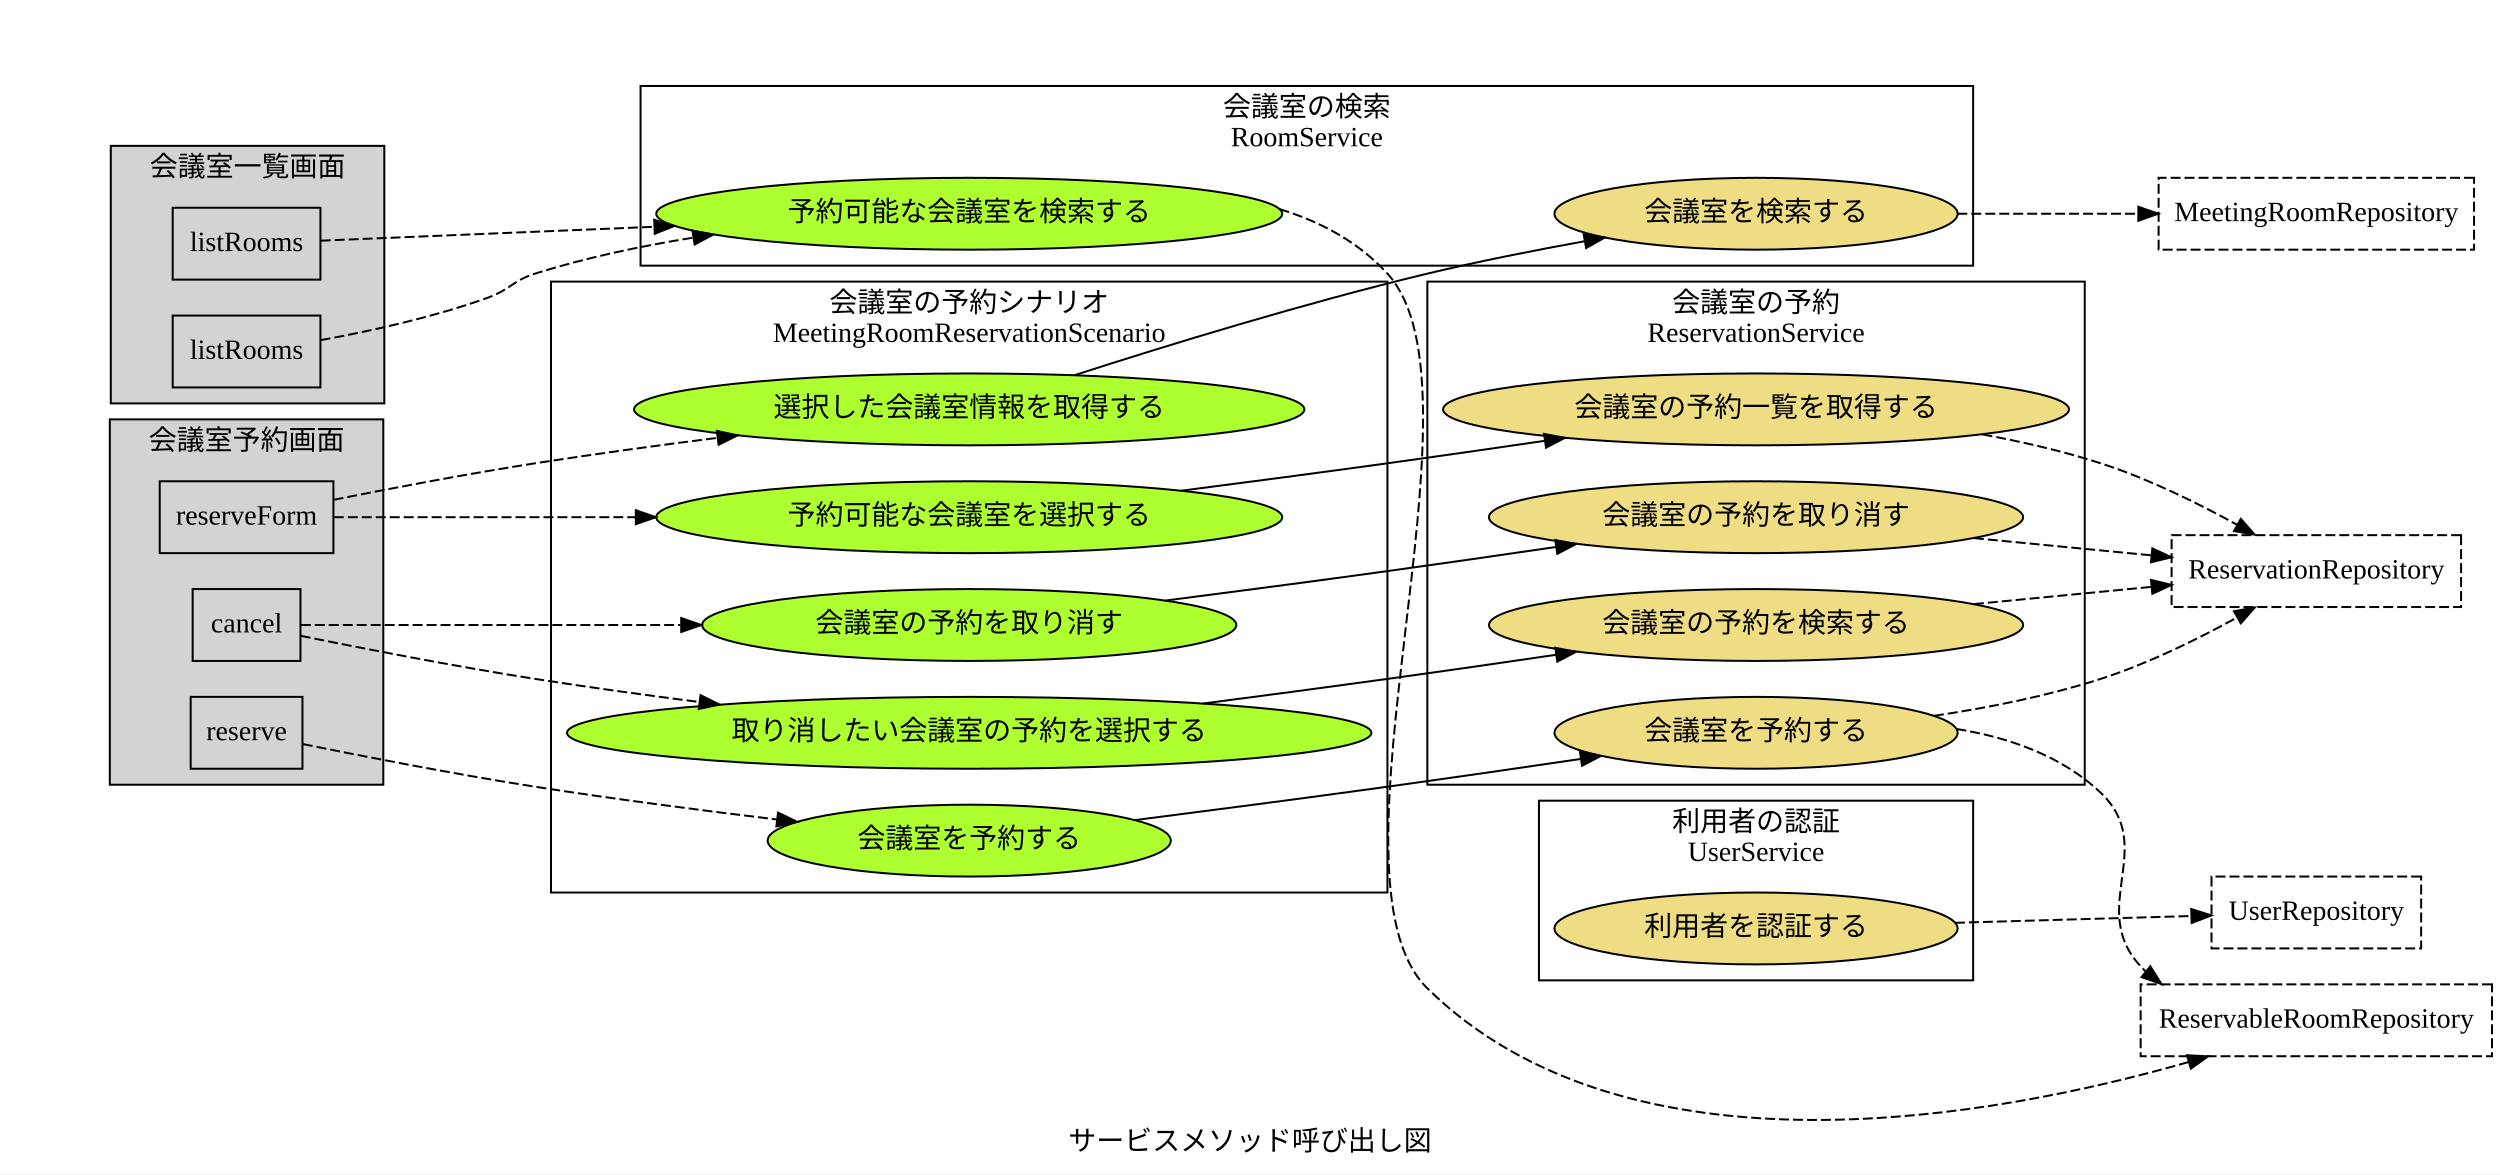
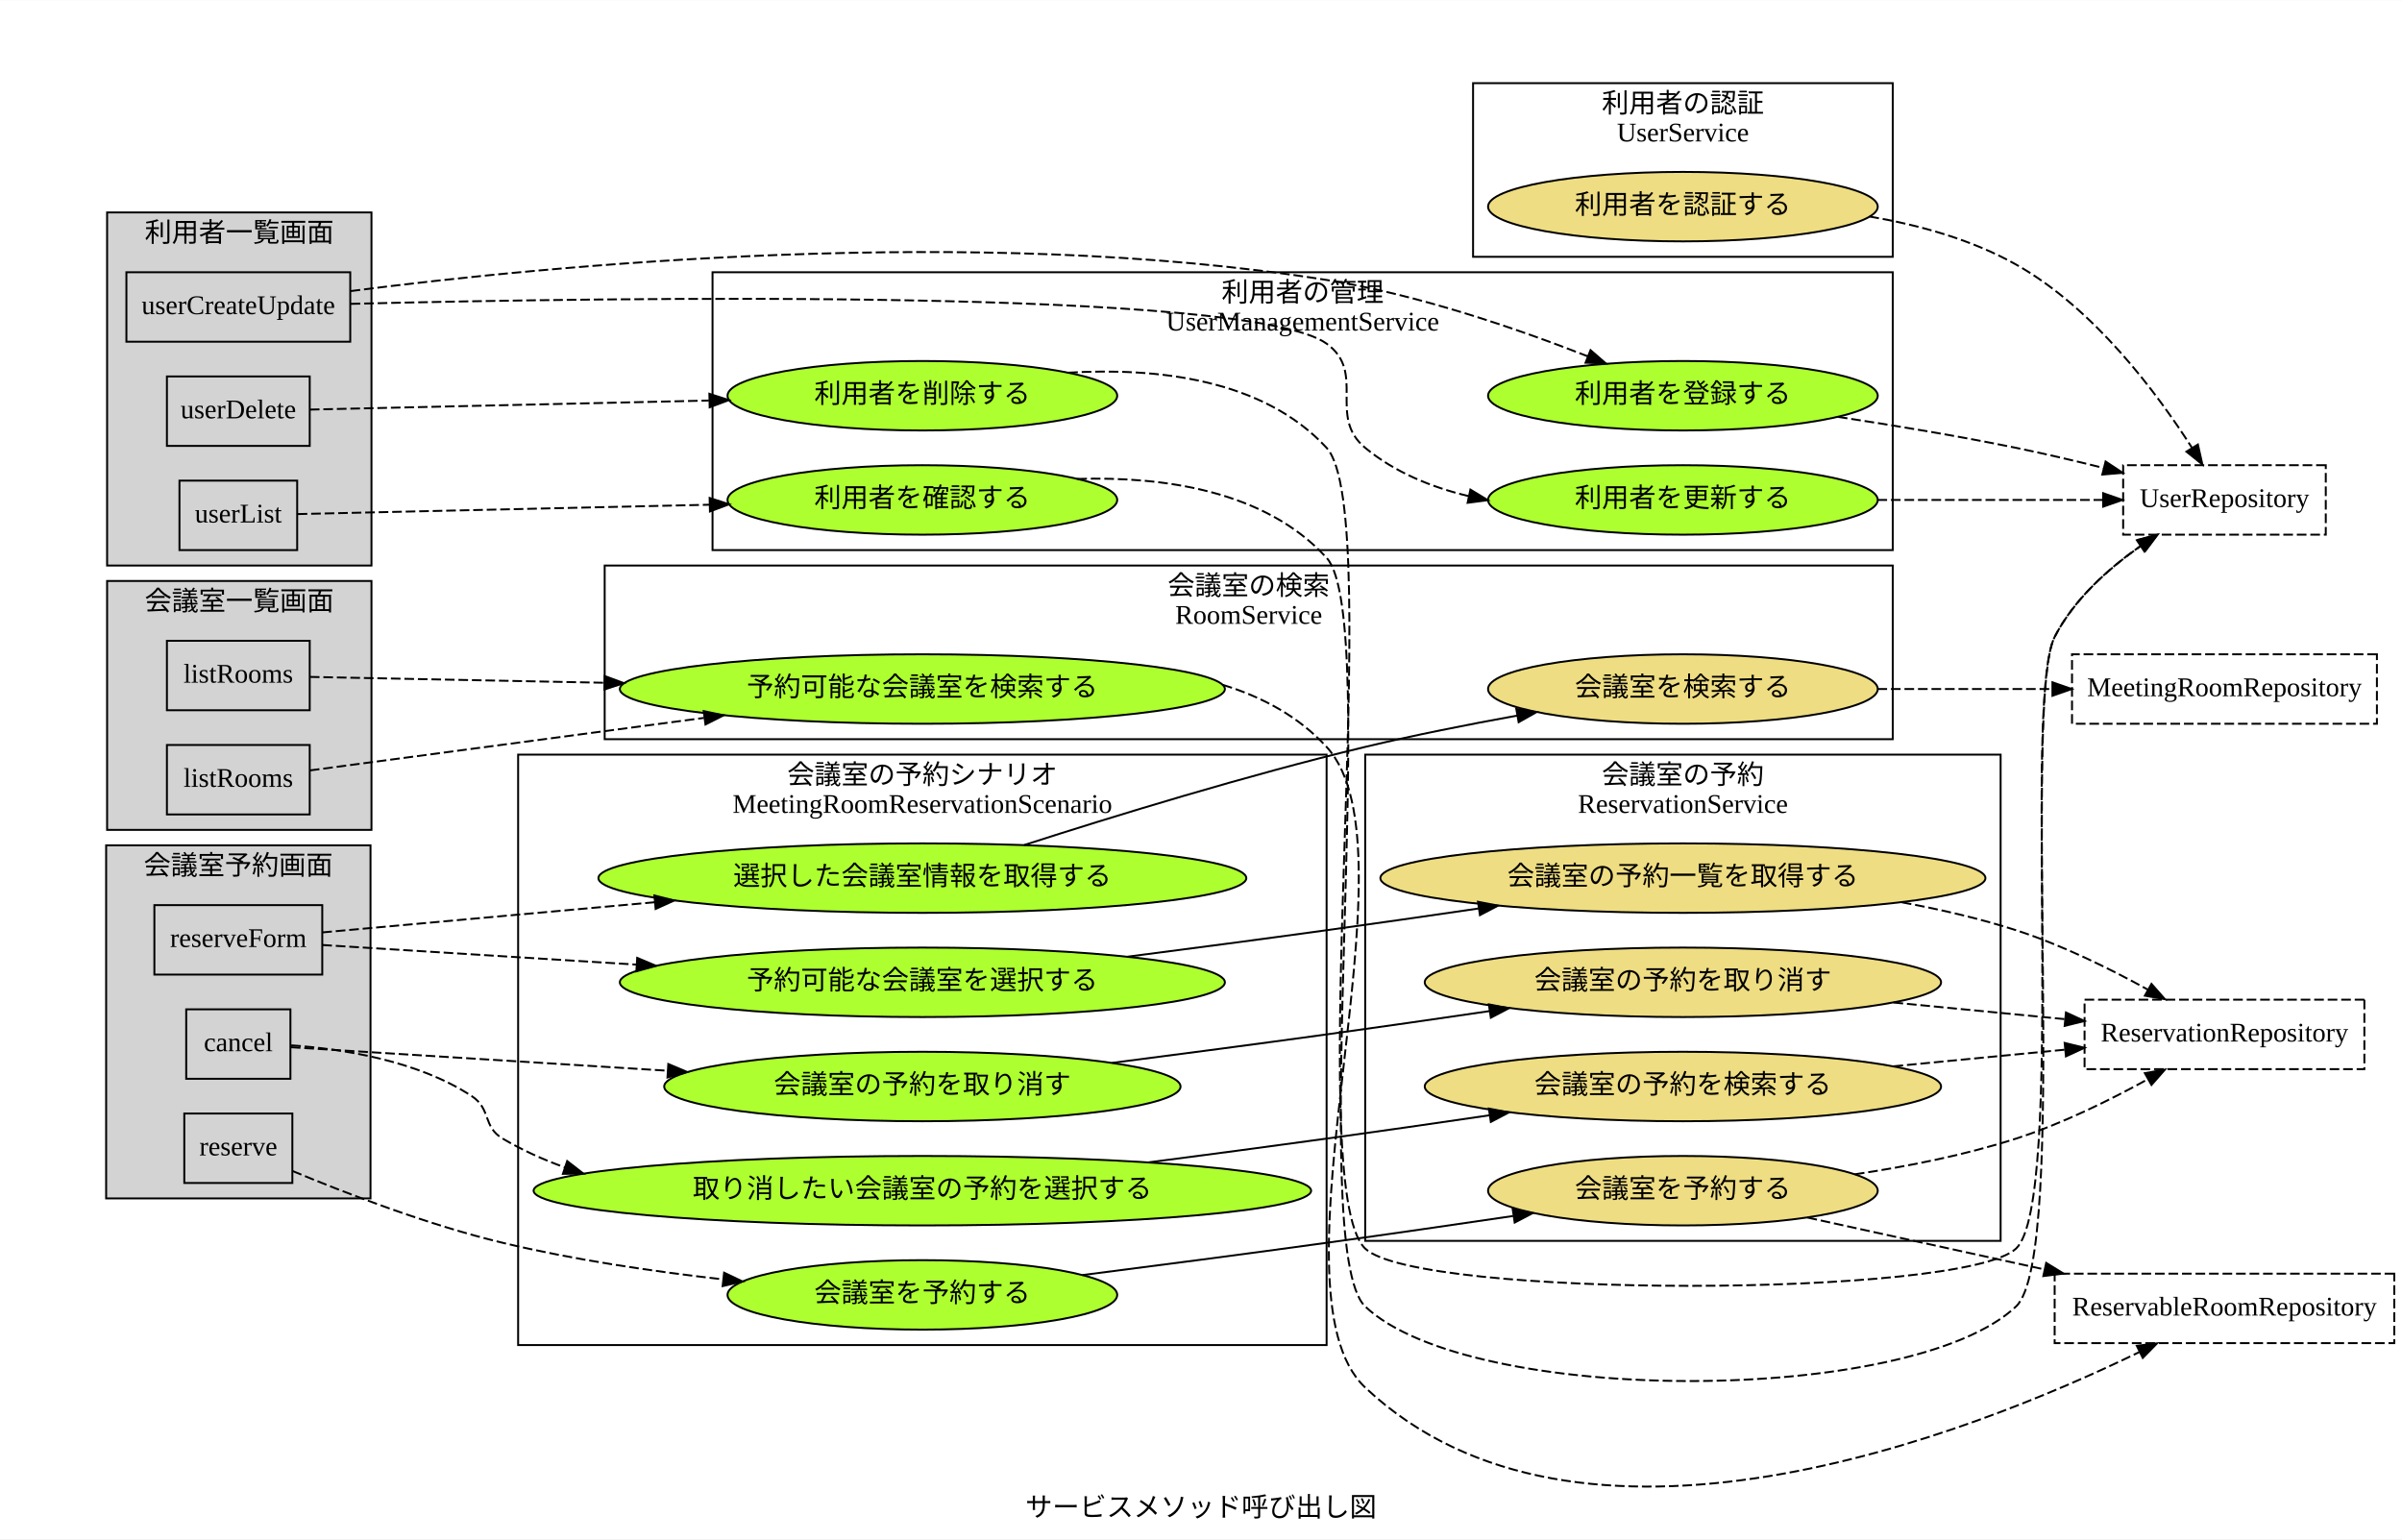
- <svg xmlns="http://www.w3.org/2000/svg" xmlns:xlink="http://www.w3.org/1999/xlink" width="1252pt" height="588pt" viewBox="0.00 0.00 1252.24 587.99">
-   <g id="graph0" class="graph" transform="scale(1 1) rotate(0) translate(4 583.99)">
-     <polygon fill="white" stroke="transparent" points="-4,4 -4,-583.99 1248.24,-583.99 1248.24,4 -4,4" />
-     <text text-anchor="middle" x="622.12" y="-7.8" font-family="Times New Roman,serif" font-size="14.00">
+ <svg xmlns="http://www.w3.org/2000/svg" xmlns:xlink="http://www.w3.org/1999/xlink" width="1245pt" height="798pt" viewBox="0.00 0.00 1244.74 797.64">
+   <g id="graph0" class="graph" transform="scale(1 1) rotate(0) translate(4 793.64)">
+     <polygon fill="white" stroke="transparent" points="-4,4 -4,-793.64 1240.74,-793.64 1240.74,4 -4,4" />
+     <text text-anchor="middle" x="618.37" y="-7.8" font-family="Times New Roman,serif" font-size="14.00">
            サービスメソッド呼び出し図
        </text>
    <g id="clust1" class="cluster">
            </g>
    <g id="clust5" class="cluster">
-       <polygon fill="none" stroke="black" points="766.86,-92.99 766.86,-182.99 984.34,-182.99 984.34,-92.99 766.86,-92.99" />
-       <text text-anchor="middle" x="875.6" y="-167.79" font-family="Times New Roman,serif" font-size="14.00">
+       <polygon fill="none" stroke="black" points="759.36,-660.64 759.36,-750.64 976.84,-750.64 976.84,-660.64 759.36,-660.64" />
+       <text text-anchor="middle" x="868.1" y="-735.44" font-family="Times New Roman,serif" font-size="14.00">
                利用者の認証
            </text>
-       <text text-anchor="middle" x="875.6" y="-152.79" font-family="Times New Roman,serif" font-size="14.00">
+       <text text-anchor="middle" x="868.1" y="-720.44" font-family="Times New Roman,serif" font-size="14.00">
                UserService
            </text>
    </g>
    <g id="clust3" class="cluster">
-       <polygon fill="none" stroke="black" points="316.85,-450.99 316.85,-540.99 984.34,-540.99 984.34,-450.99 316.85,-450.99" />
-       <text text-anchor="middle" x="650.59" y="-525.79" font-family="Times New Roman,serif" font-size="14.00">
+       <polygon fill="none" stroke="black" points="309.35,-410.64 309.35,-500.64 976.84,-500.64 976.84,-410.64 309.35,-410.64" />
+       <text text-anchor="middle" x="643.09" y="-485.44" font-family="Times New Roman,serif" font-size="14.00">
                会議室の検索
            </text>
-       <text text-anchor="middle" x="650.59" y="-510.79" font-family="Times New Roman,serif" font-size="14.00">
+       <text text-anchor="middle" x="643.09" y="-470.44" font-family="Times New Roman,serif" font-size="14.00">
                RoomService
            </text>
    </g>
+     <g id="clust4" class="cluster">
+       <polygon fill="none" stroke="black" points="264.5,-96.64 264.5,-402.64 683.46,-402.64 683.46,-96.64 264.5,-96.64" />
+       <text text-anchor="middle" x="473.98" y="-387.44" font-family="Times New Roman,serif" font-size="14.00">
+                 会議室の予約シナリオ
+             </text>
+       <text text-anchor="middle" x="473.98" y="-372.44" font-family="Times New Roman,serif" font-size="14.00">
+                 MeetingRoomReservationScenario
+             </text>
+     </g>
+     <g id="clust6" class="cluster">
+       <polygon fill="none" stroke="black" points="365.24,-508.64 365.24,-652.64 976.84,-652.64 976.84,-508.64 365.24,-508.64" />
+       <text text-anchor="middle" x="671.04" y="-637.44" font-family="Times New Roman,serif" font-size="14.00">
+                 利用者の管理
+             </text>
+       <text text-anchor="middle" x="671.04" y="-622.44" font-family="Times New Roman,serif" font-size="14.00">
+                 UserManagementService
+             </text>
+     </g>
    <g id="clust2" class="cluster">
-       <polygon fill="none" stroke="black" points="710.96,-190.99 710.96,-442.99 1040.24,-442.99 1040.24,-190.99 710.96,-190.99" />
-       <text text-anchor="middle" x="875.6" y="-427.79" font-family="Times New Roman,serif" font-size="14.00">
+       <polygon fill="none" stroke="black" points="703.46,-150.64 703.46,-402.64 1032.74,-402.64 1032.74,-150.64 703.46,-150.64" />
+       <text text-anchor="middle" x="868.1" y="-387.44" font-family="Times New Roman,serif" font-size="14.00">
                会議室の予約
            </text>
-       <text text-anchor="middle" x="875.6" y="-412.79" font-family="Times New Roman,serif" font-size="14.00">
+       <text text-anchor="middle" x="868.1" y="-372.44" font-family="Times New Roman,serif" font-size="14.00">
                ReservationService
            </text>
    </g>
-     <g id="clust4" class="cluster">
-       <polygon fill="none" stroke="black" points="272,-136.99 272,-442.99 690.96,-442.99 690.96,-136.99 272,-136.99" />
-       <text text-anchor="middle" x="481.48" y="-427.79" font-family="Times New Roman,serif" font-size="14.00">
-                 会議室の予約シナリオ
-             </text>
-       <text text-anchor="middle" x="481.48" y="-412.79" font-family="Times New Roman,serif" font-size="14.00">
-                 MeetingRoomReservationScenario
-             </text>
-     </g>
-     <g id="clust6" class="cluster">
+     <g id="clust7" class="cluster">
            </g>
-     <g id="clust7" class="cluster">
-       <polygon fill="lightgrey" stroke="black" points="51,-190.99 51,-373.99 188,-373.99 188,-190.99 51,-190.99" />
-       <text text-anchor="middle" x="119.5" y="-358.79" font-family="Times New Roman,serif" font-size="14.00">
+     <g id="clust9" class="cluster">
+       <polygon fill="lightgrey" stroke="black" points="51,-172.64 51,-355.64 188,-355.64 188,-172.64 51,-172.64" />
+       <text text-anchor="middle" x="119.5" y="-340.44" font-family="Times New Roman,serif" font-size="14.00">
                会議室予約画面
            </text>
    </g>
+     <g id="clust10" class="cluster">
+       <polygon fill="lightgrey" stroke="black" points="51.5,-363.64 51.5,-492.64 188.5,-492.64 188.5,-363.64 51.5,-363.64" />
+       <text text-anchor="middle" x="120" y="-477.44" font-family="Times New Roman,serif" font-size="14.00">
+                 会議室一覧画面
+             </text>
+     </g>
    <g id="clust8" class="cluster">
-       <polygon fill="lightgrey" stroke="black" points="51.5,-381.99 51.5,-510.99 188.5,-510.99 188.5,-381.99 51.5,-381.99" />
-       <text text-anchor="middle" x="120" y="-495.79" font-family="Times New Roman,serif" font-size="14.00">
-                 会議室一覧画面
+       <polygon fill="lightgrey" stroke="black" points="51.5,-500.64 51.5,-683.64 188.5,-683.64 188.5,-500.64 51.5,-500.64" />
+       <text text-anchor="middle" x="120" y="-668.44" font-family="Times New Roman,serif" font-size="14.00">
+                 利用者一覧画面
            </text>
    </g>
    <g id="node1" class="node">
      <g id="a_node1">
        <a xlink:href="https://github.com/k2works/application_programing_excercise_2022/tree/take13/src/main/java/mrs/application/scenario/MeetingRoomReservationScenario.java" xlink:title="MeetingRoomReservationScenario.cancel(Reservation)">
-           <ellipse fill="greenyellow" stroke="black" cx="481.48" cy="-270.99" rx="133.78" ry="18" />
-           <text text-anchor="middle" x="481.48" y="-267.29" font-family="Times New Roman,serif" font-size="14.00">会議室の予約を取り消す
+           <ellipse fill="greenyellow" stroke="black" cx="473.98" cy="-230.64" rx="133.78" ry="18" />
+           <text text-anchor="middle" x="473.98" y="-226.94" font-family="Times New Roman,serif" font-size="14.00">会議室の予約を取り消す
                    </text>
        </a>
      </g>
    </g>
    <g id="node2" class="node">
      <g id="a_node2">
        <a xlink:href="https://github.com/k2works/application_programing_excercise_2022/tree/take13/src/main/java/mrs/application/service/reservation/ReservationService.java" xlink:title="ReservationService.cancel(Reservation)">
-           <ellipse fill="#eedd82" stroke="black" cx="875.6" cy="-324.99" rx="133.78" ry="18" />
-           <text text-anchor="middle" x="875.6" y="-321.29" font-family="Times New Roman,serif" font-size="14.00">会議室の予約を取り消す
+           <ellipse fill="#eedd82" stroke="black" cx="868.1" cy="-284.64" rx="133.78" ry="18" />
+           <text text-anchor="middle" x="868.1" y="-280.94" font-family="Times New Roman,serif" font-size="14.00">会議室の予約を取り消す
                    </text>
        </a>
      </g>
    </g>
    <g id="edge1" class="edge">
-       <path fill="none" stroke="black" d="M579.84,-283.24C614.89,-287.75 654.72,-292.98 690.96,-297.99 718.4,-301.78 748.11,-306.07 775.48,-310.09" />
-       <polygon fill="black" stroke="black" points="775.04,-313.57 785.44,-311.56 776.06,-306.64 775.04,-313.57" />
-     </g>
-     <g id="node20" class="node">
-       <polygon fill="none" stroke="black" stroke-dasharray="5,2" points="1228.74,-315.99 1083.74,-315.99 1083.74,-279.99 1228.74,-279.99 1228.74,-315.99" />
-       <text text-anchor="middle" x="1156.24" y="-294.29" font-family="Times New Roman,serif" font-size="14.00">
+       <path fill="none" stroke="black" d="M572.34,-242.89C607.39,-247.4 647.22,-252.63 683.46,-257.64 710.9,-261.43 740.61,-265.72 767.98,-269.74" />
+       <polygon fill="black" stroke="black" points="767.54,-273.22 777.94,-271.21 768.56,-266.29 767.54,-273.22" />
+     </g>
+     <g id="node27" class="node">
+       <polygon fill="none" stroke="black" stroke-dasharray="5,2" points="1221.24,-275.64 1076.24,-275.64 1076.24,-239.64 1221.24,-239.64 1221.24,-275.64" />
+       <text text-anchor="middle" x="1148.74" y="-253.94" font-family="Times New Roman,serif" font-size="14.00">
                ReservationRepository
            </text>
    </g>
-     <g id="edge14" class="edge">
-       <path fill="none" stroke="black" stroke-dasharray="5,2" d="M984.73,-314.51C1014.29,-311.64 1045.83,-308.59 1073.64,-305.89" />
-       <polygon fill="black" stroke="black" points="1074.09,-309.37 1083.71,-304.92 1073.42,-302.4 1074.09,-309.37" />
+     <g id="edge22" class="edge">
+       <path fill="none" stroke="black" stroke-dasharray="5,2" d="M977.23,-274.16C1006.79,-271.29 1038.33,-268.24 1066.14,-265.54" />
+       <polygon fill="black" stroke="black" points="1066.59,-269.02 1076.21,-264.57 1065.92,-262.05 1066.59,-269.02" />
    </g>
    <g id="node3" class="node">
      <g id="a_node3">
        <a xlink:href="https://github.com/k2works/application_programing_excercise_2022/tree/take13/src/main/java/mrs/application/scenario/MeetingRoomReservationScenario.java" xlink:title="MeetingRoomReservationScenario.findOne(ReservationId)">
-           <ellipse fill="greenyellow" stroke="black" cx="481.48" cy="-216.99" rx="201.46" ry="18" />
-           <text text-anchor="middle" x="481.48" y="-213.29" font-family="Times New Roman,serif" font-size="14.00">取り消したい会議室の予約を選択する
+           <ellipse fill="greenyellow" stroke="black" cx="473.98" cy="-176.64" rx="201.46" ry="18" />
+           <text text-anchor="middle" x="473.98" y="-172.94" font-family="Times New Roman,serif" font-size="14.00">取り消したい会議室の予約を選択する
                    </text>
        </a>
      </g>
    </g>
    <g id="node4" class="node">
      <g id="a_node4">
        <a xlink:href="https://github.com/k2works/application_programing_excercise_2022/tree/take13/src/main/java/mrs/application/service/reservation/ReservationService.java" xlink:title="ReservationService.findOne(ReservationId)">
-           <ellipse fill="#eedd82" stroke="black" cx="875.6" cy="-270.99" rx="133.78" ry="18" />
-           <text text-anchor="middle" x="875.6" y="-267.29" font-family="Times New Roman,serif" font-size="14.00">会議室の予約を検索する
+           <ellipse fill="#eedd82" stroke="black" cx="868.1" cy="-230.64" rx="133.78" ry="18" />
+           <text text-anchor="middle" x="868.1" y="-226.94" font-family="Times New Roman,serif" font-size="14.00">会議室の予約を検索する
                    </text>
        </a>
      </g>
    </g>
    <g id="edge2" class="edge">
-       <path fill="none" stroke="black" d="M598.59,-231.66C628.69,-235.57 661.05,-239.85 690.96,-243.99 718.4,-247.78 748.11,-252.07 775.48,-256.09" />
-       <polygon fill="black" stroke="black" points="775.04,-259.57 785.44,-257.56 776.06,-252.64 775.04,-259.57" />
-     </g>
-     <g id="edge15" class="edge">
-       <path fill="none" stroke="black" stroke-dasharray="5,2" d="M984.73,-281.46C1014.29,-284.33 1045.83,-287.39 1073.64,-290.08" />
-       <polygon fill="black" stroke="black" points="1073.42,-293.58 1083.71,-291.06 1074.09,-286.61 1073.42,-293.58" />
+       <path fill="none" stroke="black" d="M591.09,-191.31C621.19,-195.22 653.55,-199.5 683.46,-203.64 710.9,-207.43 740.61,-211.72 767.98,-215.74" />
+       <polygon fill="black" stroke="black" points="767.54,-219.22 777.94,-217.21 768.56,-212.29 767.54,-219.22" />
+     </g>
+     <g id="edge23" class="edge">
+       <path fill="none" stroke="black" stroke-dasharray="5,2" d="M977.23,-241.11C1006.79,-243.98 1038.33,-247.04 1066.14,-249.73" />
+       <polygon fill="black" stroke="black" points="1065.92,-253.23 1076.21,-250.71 1066.59,-246.26 1065.92,-253.23" />
    </g>
    <g id="node5" class="node">
      <g id="a_node5">
        <a xlink:href="https://github.com/k2works/application_programing_excercise_2022/tree/take13/src/main/java/mrs/application/scenario/MeetingRoomReservationScenario.java" xlink:title="MeetingRoomReservationScenario.findReservations(ReservableRoomId)">
-           <ellipse fill="greenyellow" stroke="black" cx="481.48" cy="-324.99" rx="156.77" ry="18" />
-           <text text-anchor="middle" x="481.48" y="-321.29" font-family="Times New Roman,serif" font-size="14.00">予約可能な会議室を選択する
+           <ellipse fill="greenyellow" stroke="black" cx="473.98" cy="-284.64" rx="156.77" ry="18" />
+           <text text-anchor="middle" x="473.98" y="-280.94" font-family="Times New Roman,serif" font-size="14.00">予約可能な会議室を選択する
                    </text>
        </a>
      </g>
    </g>
    <g id="node6" class="node">
      <g id="a_node6">
        <a xlink:href="https://github.com/k2works/application_programing_excercise_2022/tree/take13/src/main/java/mrs/application/service/reservation/ReservationService.java" xlink:title="ReservationService.findReservations(ReservableRoomId)">
-           <ellipse fill="#eedd82" stroke="black" cx="875.6" cy="-378.99" rx="156.77" ry="18" />
-           <text text-anchor="middle" x="875.6" y="-375.29" font-family="Times New Roman,serif" font-size="14.00">会議室の予約一覧を取得する
+           <ellipse fill="#eedd82" stroke="black" cx="868.1" cy="-338.64" rx="156.77" ry="18" />
+           <text text-anchor="middle" x="868.1" y="-334.94" font-family="Times New Roman,serif" font-size="14.00">会議室の予約一覧を取得する
                    </text>
        </a>
      </g>
    </g>
    <g id="edge3" class="edge">
-       <path fill="none" stroke="black" d="M587.79,-338.27C620.83,-342.53 657.43,-347.35 690.96,-351.99 716.47,-355.51 743.94,-359.47 769.66,-363.24" />
-       <polygon fill="black" stroke="black" points="769.4,-366.74 779.81,-364.73 770.42,-359.81 769.4,-366.74" />
-     </g>
-     <g id="edge16" class="edge">
-       <path fill="none" stroke="black" stroke-dasharray="5,2" d="M989.04,-366.45C1009.01,-362.77 1029.43,-358.05 1048.24,-351.99 1071.94,-344.35 1096.86,-332.05 1116.69,-321.12" />
-       <polygon fill="black" stroke="black" points="1118.41,-324.17 1125.41,-316.22 1114.98,-318.06 1118.41,-324.17" />
+       <path fill="none" stroke="black" d="M580.29,-297.92C613.33,-302.18 649.93,-307 683.46,-311.64 708.97,-315.16 736.44,-319.12 762.16,-322.89" />
+       <polygon fill="black" stroke="black" points="761.9,-326.39 772.31,-324.38 762.92,-319.46 761.9,-326.39" />
+     </g>
+     <g id="edge24" class="edge">
+       <path fill="none" stroke="black" stroke-dasharray="5,2" d="M981.54,-326.1C1001.51,-322.42 1021.93,-317.7 1040.74,-311.64 1064.44,-304 1089.36,-291.7 1109.19,-280.77" />
+       <polygon fill="black" stroke="black" points="1110.91,-283.82 1117.91,-275.87 1107.48,-277.71 1110.91,-283.82" />
    </g>
    <g id="node7" class="node">
      <g id="a_node7">
        <a xlink:href="https://github.com/k2works/application_programing_excercise_2022/tree/take13/src/main/java/mrs/application/scenario/MeetingRoomReservationScenario.java" xlink:title="MeetingRoomReservationScenario.reserve(Reservation)">
-           <ellipse fill="greenyellow" stroke="black" cx="481.48" cy="-162.99" rx="100.98" ry="18" />
-           <text text-anchor="middle" x="481.48" y="-159.29" font-family="Times New Roman,serif" font-size="14.00">会議室を予約する
+           <ellipse fill="greenyellow" stroke="black" cx="473.98" cy="-122.64" rx="100.98" ry="18" />
+           <text text-anchor="middle" x="473.98" y="-118.94" font-family="Times New Roman,serif" font-size="14.00">会議室を予約する
                    </text>
        </a>
      </g>
    </g>
    <g id="node8" class="node">
      <g id="a_node8">
        <a xlink:href="https://github.com/k2works/application_programing_excercise_2022/tree/take13/src/main/java/mrs/application/service/reservation/ReservationService.java" xlink:title="ReservationService.reserve(Reservation)">
-           <ellipse fill="#eedd82" stroke="black" cx="875.6" cy="-216.99" rx="100.98" ry="18" />
-           <text text-anchor="middle" x="875.6" y="-213.29" font-family="Times New Roman,serif" font-size="14.00">会議室を予約する
+           <ellipse fill="#eedd82" stroke="black" cx="868.1" cy="-176.64" rx="100.98" ry="18" />
+           <text text-anchor="middle" x="868.1" y="-172.94" font-family="Times New Roman,serif" font-size="14.00">会議室を予約する
                    </text>
        </a>
      </g>
    </g>
    <g id="edge4" class="edge">
-       <path fill="none" stroke="black" d="M564.46,-173.27C602.89,-178.18 649.3,-184.23 690.96,-189.99 722.51,-194.35 757.07,-199.37 787.61,-203.88" />
-       <polygon fill="black" stroke="black" points="787.4,-207.39 797.8,-205.39 788.43,-200.47 787.4,-207.39" />
-     </g>
-     <g id="node18" class="node">
-       <polygon fill="none" stroke="black" stroke-dasharray="5,2" points="1244.24,-90.99 1068.24,-90.99 1068.24,-54.99 1244.24,-54.99 1244.24,-90.99" />
-       <text text-anchor="middle" x="1156.24" y="-69.29" font-family="Times New Roman,serif" font-size="14.00">
+       <path fill="none" stroke="black" d="M556.96,-132.92C595.39,-137.83 641.8,-143.88 683.46,-149.64 715.01,-154 749.57,-159.02 780.11,-163.53" />
+       <polygon fill="black" stroke="black" points="779.9,-167.04 790.3,-165.05 780.93,-160.12 779.9,-167.04" />
+     </g>
+     <g id="node25" class="node">
+       <polygon fill="none" stroke="black" stroke-dasharray="5,2" points="1236.74,-133.64 1060.74,-133.64 1060.74,-97.64 1236.74,-97.64 1236.74,-133.64" />
+       <text text-anchor="middle" x="1148.74" y="-111.94" font-family="Times New Roman,serif" font-size="14.00">
                ReservableRoomRepository
            </text>
    </g>
-     <g id="edge18" class="edge">
-       <path fill="none" stroke="black" stroke-dasharray="5,2" d="M975.94,-218.92C1002.31,-214.68 1028.81,-205.41 1048.24,-186.99 1077.02,-159.68 1041.25,-129.07 1068.24,-99.99 1069.02,-99.15 1069.82,-98.33 1070.65,-97.54" />
-       <polygon fill="black" stroke="black" points="1073.08,-100.08 1078.69,-91.1 1068.7,-94.62 1073.08,-100.08" />
-     </g>
-     <g id="edge17" class="edge">
-       <path fill="none" stroke="black" stroke-dasharray="5,2" d="M964.71,-225.49C991.9,-229.53 1021.68,-235.43 1048.24,-243.99 1071.94,-251.62 1096.86,-263.92 1116.69,-274.85" />
-       <polygon fill="black" stroke="black" points="1114.98,-277.91 1125.41,-279.76 1118.41,-271.81 1114.98,-277.91" />
+     <g id="edge26" class="edge">
+       <path fill="none" stroke="black" stroke-dasharray="5,2" d="M932.68,-162.72C969.03,-154.76 1015.27,-144.64 1055.55,-135.82" />
+       <polygon fill="black" stroke="black" points="1056.36,-139.22 1065.38,-133.67 1054.87,-132.39 1056.36,-139.22" />
+     </g>
+     <g id="edge25" class="edge">
+       <path fill="none" stroke="black" stroke-dasharray="5,2" d="M957.21,-185.14C984.4,-189.18 1014.18,-195.08 1040.74,-203.64 1064.44,-211.27 1089.36,-223.57 1109.19,-234.5" />
+       <polygon fill="black" stroke="black" points="1107.48,-237.56 1117.91,-239.41 1110.91,-231.46 1107.48,-237.56" />
    </g>
    <g id="node9" class="node">
      <g id="a_node9">
        <a xlink:href="https://github.com/k2works/application_programing_excercise_2022/tree/take13/src/main/java/mrs/application/scenario/MeetingRoomReservationScenario.java" xlink:title="MeetingRoomReservationScenario.findMeetingRoom(RoomId)">
-           <ellipse fill="greenyellow" stroke="black" cx="481.48" cy="-378.99" rx="167.87" ry="18" />
-           <text text-anchor="middle" x="481.48" y="-375.29" font-family="Times New Roman,serif" font-size="14.00">選択した会議室情報を取得する
+           <ellipse fill="greenyellow" stroke="black" cx="473.98" cy="-338.64" rx="167.87" ry="18" />
+           <text text-anchor="middle" x="473.98" y="-334.94" font-family="Times New Roman,serif" font-size="14.00">選択した会議室情報を取得する
                    </text>
        </a>
      </g>
    </g>
    <g id="node10" class="node">
      <g id="a_node10">
        <a xlink:href="https://github.com/k2works/application_programing_excercise_2022/tree/take13/src/main/java/mrs/application/service/room/RoomService.java" xlink:title="RoomService.findMeetingRoom(RoomId)">
-           <ellipse fill="#eedd82" stroke="black" cx="875.6" cy="-476.99" rx="100.98" ry="18" />
-           <text text-anchor="middle" x="875.6" y="-473.29" font-family="Times New Roman,serif" font-size="14.00">会議室を検索する
+           <ellipse fill="#eedd82" stroke="black" cx="868.1" cy="-436.64" rx="100.98" ry="18" />
+           <text text-anchor="middle" x="868.1" y="-432.94" font-family="Times New Roman,serif" font-size="14.00">会議室を検索する
                    </text>
        </a>
      </g>
    </g>
    <g id="edge5" class="edge">
-       <path fill="none" stroke="black" d="M534.23,-396.13C580.26,-410.96 649.59,-432.27 710.96,-446.99 736.38,-453.08 764.27,-458.61 789.72,-463.22" />
-       <polygon fill="black" stroke="black" points="789.25,-466.69 799.71,-465.01 790.48,-459.8 789.25,-466.69" />
-     </g>
-     <g id="node19" class="node">
-       <polygon fill="none" stroke="black" stroke-dasharray="5,2" points="1235.24,-494.99 1077.24,-494.99 1077.24,-458.99 1235.24,-458.99 1235.24,-494.99" />
-       <text text-anchor="middle" x="1156.24" y="-473.29" font-family="Times New Roman,serif" font-size="14.00">
+       <path fill="none" stroke="black" d="M526.73,-355.78C572.76,-370.61 642.09,-391.92 703.46,-406.64 728.88,-412.73 756.77,-418.26 782.22,-422.87" />
+       <polygon fill="black" stroke="black" points="781.75,-426.34 792.21,-424.66 782.98,-419.45 781.75,-426.34" />
+     </g>
+     <g id="node26" class="node">
+       <polygon fill="none" stroke="black" stroke-dasharray="5,2" points="1227.74,-454.64 1069.74,-454.64 1069.74,-418.64 1227.74,-418.64 1227.74,-454.64" />
+       <text text-anchor="middle" x="1148.74" y="-432.94" font-family="Times New Roman,serif" font-size="14.00">
                MeetingRoomRepository
            </text>
    </g>
-     <g id="edge19" class="edge">
-       <path fill="none" stroke="black" stroke-dasharray="5,2" d="M976.41,-476.99C1006.02,-476.99 1038.23,-476.99 1067.05,-476.99" />
-       <polygon fill="black" stroke="black" points="1067.09,-480.49 1077.09,-476.99 1067.09,-473.49 1067.09,-480.49" />
+     <g id="edge27" class="edge">
+       <path fill="none" stroke="black" stroke-dasharray="5,2" d="M968.91,-436.64C998.52,-436.64 1030.73,-436.64 1059.55,-436.64" />
+       <polygon fill="black" stroke="black" points="1059.59,-440.14 1069.59,-436.64 1059.59,-433.14 1059.59,-440.14" />
    </g>
    <g id="node11" class="node">
      <g id="a_node11">
        <a xlink:href="https://github.com/k2works/application_programing_excercise_2022/tree/take13/src/main/java/mrs/application/service/room/RoomService.java" xlink:title="RoomService.findReservableRooms(ReservedDate)">
-           <ellipse fill="greenyellow" stroke="black" cx="481.48" cy="-476.99" rx="156.77" ry="18" />
-           <text text-anchor="middle" x="481.48" y="-473.29" font-family="Times New Roman,serif" font-size="14.00">予約可能な会議室を検索する
-                     </text>
-         </a>
-       </g>
-     </g>
-     <g id="edge20" class="edge">
-       <path fill="none" stroke="black" stroke-dasharray="5,2" d="M636.95,-479.29C657.46,-473.06 676.39,-462.89 690.96,-446.99 744.8,-388.25 654.07,-144.77 710.96,-88.99 811.94,10 995.93,-24.5 1092.39,-52.12" />
-       <polygon fill="black" stroke="black" points="1091.44,-55.49 1102.02,-54.94 1093.4,-48.77 1091.44,-55.49" />
+           <ellipse fill="greenyellow" stroke="black" cx="473.98" cy="-436.64" rx="156.77" ry="18" />
+           <text text-anchor="middle" x="473.98" y="-432.94" font-family="Times New Roman,serif" font-size="14.00">予約可能な会議室を検索する
+                     </text>
+         </a>
+       </g>
+     </g>
+     <g id="edge28" class="edge">
+       <path fill="none" stroke="black" stroke-dasharray="5,2" d="M629.65,-438.8C650.06,-432.58 668.91,-422.44 683.46,-406.64 733.52,-352.26 649.65,-125.3 703.46,-74.64 814.19,29.62 1016.41,-50.17 1104.64,-93.01" />
+       <polygon fill="black" stroke="black" points="1103.31,-96.26 1113.83,-97.54 1106.4,-89.98 1103.31,-96.26" />
    </g>
    <g id="node12" class="node">
      <g id="a_node12">
        <a xlink:href="https://github.com/k2works/application_programing_excercise_2022/tree/take13/src/main/java/mrs/application/service/auth/UserService.java" xlink:title="UserService.loadUserByUsername(String)">
-           <ellipse fill="#eedd82" stroke="black" cx="875.6" cy="-118.99" rx="100.98" ry="18" />
-           <text text-anchor="middle" x="875.6" y="-115.29" font-family="Times New Roman,serif" font-size="14.00">利用者を認証する
-                     </text>
-         </a>
-       </g>
+           <ellipse fill="#eedd82" stroke="black" cx="868.1" cy="-686.64" rx="100.98" ry="18" />
+           <text text-anchor="middle" x="868.1" y="-682.94" font-family="Times New Roman,serif" font-size="14.00">利用者を認証する
+                     </text>
+         </a>
+       </g>
+     </g>
+     <g id="node28" class="node">
+       <polygon fill="none" stroke="black" stroke-dasharray="5,2" points="1201.24,-552.64 1096.24,-552.64 1096.24,-516.64 1201.24,-516.64 1201.24,-552.64" />
+       <text text-anchor="middle" x="1148.74" y="-530.94" font-family="Times New Roman,serif" font-size="14.00">
+                 UserRepository
+             </text>
+     </g>
+     <g id="edge21" class="edge">
+       <path fill="none" stroke="black" stroke-dasharray="5,2" d="M964.74,-681.53C990.62,-677.12 1017.79,-669.53 1040.74,-656.64 1081.07,-633.97 1113.69,-590.18 1131.89,-561.69" />
+       <polygon fill="black" stroke="black" points="1134.97,-563.37 1137.29,-553.03 1129.03,-559.67 1134.97,-563.37" />
+     </g>
+     <g id="node13" class="node">
+       <g id="a_node13">
+         <a xlink:href="https://github.com/k2works/application_programing_excercise_2022/tree/take13/src/main/java/mrs/application/service/auth/UserManagementService.java" xlink:title="UserManagementService.delete(User)">
+           <ellipse fill="greenyellow" stroke="black" cx="473.98" cy="-588.64" rx="100.98" ry="18" />
+           <text text-anchor="middle" x="473.98" y="-584.94" font-family="Times New Roman,serif" font-size="14.00">利用者を削除する
+                     </text>
+         </a>
+       </g>
+     </g>
+     <g id="edge17" class="edge">
+       <path fill="none" stroke="black" stroke-dasharray="5,2" d="M549.56,-600.59C594.94,-603.28 650.37,-597.52 683.46,-561.64 714.77,-527.7 670.04,-178.49 703.46,-146.64 730.59,-120.78 1013.42,-120.99 1040.74,-146.64 1066.47,-170.79 1044.61,-432.25 1060.74,-463.64 1070.68,-482.98 1088.47,-498.95 1105.39,-510.81" />
+       <polygon fill="black" stroke="black" points="1103.85,-513.99 1114.11,-516.63 1107.74,-508.17 1103.85,-513.99" />
+     </g>
+     <g id="node14" class="node">
+       <g id="a_node14">
+         <a xlink:href="https://github.com/k2works/application_programing_excercise_2022/tree/take13/src/main/java/mrs/application/service/auth/UserManagementService.java" xlink:title="UserManagementService.findAll()">
+           <ellipse fill="greenyellow" stroke="black" cx="473.98" cy="-534.64" rx="100.98" ry="18" />
+           <text text-anchor="middle" x="473.98" y="-530.94" font-family="Times New Roman,serif" font-size="14.00">利用者を確認する
+                     </text>
+         </a>
+       </g>
+     </g>
+     <g id="edge18" class="edge">
+       <path fill="none" stroke="black" stroke-dasharray="5,2" d="M554.27,-545.53C598.77,-546.86 651.61,-539.55 683.46,-504.64 712.56,-472.75 672.16,-146.37 703.46,-116.64 757.81,-65.02 986.24,-65.19 1040.74,-116.64 1068.82,-143.15 1043.18,-429.24 1060.74,-463.64 1070.55,-482.86 1088.14,-498.73 1104.95,-510.56" />
+       <polygon fill="black" stroke="black" points="1103.37,-513.72 1113.63,-516.37 1107.27,-507.9 1103.37,-513.72" />
+     </g>
+     <g id="node15" class="node">
+       <g id="a_node15">
+         <a xlink:href="https://github.com/k2works/application_programing_excercise_2022/tree/take13/src/main/java/mrs/application/service/auth/UserManagementService.java" xlink:title="UserManagementService.regist(User)">
+           <ellipse fill="greenyellow" stroke="black" cx="868.1" cy="-588.64" rx="100.98" ry="18" />
+           <text text-anchor="middle" x="868.1" y="-584.94" font-family="Times New Roman,serif" font-size="14.00">利用者を登録する
+                     </text>
+         </a>
+       </g>
+     </g>
+     <g id="edge19" class="edge">
+       <path fill="none" stroke="black" stroke-dasharray="5,2" d="M948.41,-577.7C977.55,-573.28 1010.74,-567.77 1040.74,-561.64 1055.45,-558.63 1071.19,-554.93 1085.95,-551.25" />
+       <polygon fill="black" stroke="black" points="1087.14,-554.56 1095.98,-548.71 1085.43,-547.77 1087.14,-554.56" />
+     </g>
+     <g id="node16" class="node">
+       <g id="a_node16">
+         <a xlink:href="https://github.com/k2works/application_programing_excercise_2022/tree/take13/src/main/java/mrs/application/service/auth/UserManagementService.java" xlink:title="UserManagementService.update(User)">
+           <ellipse fill="greenyellow" stroke="black" cx="868.1" cy="-534.64" rx="100.98" ry="18" />
+           <text text-anchor="middle" x="868.1" y="-530.94" font-family="Times New Roman,serif" font-size="14.00">利用者を更新する
+                     </text>
+         </a>
+       </g>
+     </g>
+     <g id="edge20" class="edge">
+       <path fill="none" stroke="black" stroke-dasharray="5,2" d="M968.91,-534.64C1007.82,-534.64 1051.23,-534.64 1085.52,-534.64" />
+       <polygon fill="black" stroke="black" points="1085.86,-538.14 1095.86,-534.64 1085.86,-531.14 1085.86,-538.14" />
+     </g>
+     <g id="node17" class="node">
+       <polygon fill="lightgray" stroke="black" points="177.5,-652.64 61.5,-652.64 61.5,-616.64 177.5,-616.64 177.5,-652.64" />
+       <text text-anchor="middle" x="119.5" y="-630.94" font-family="Times New Roman,serif" font-size="14.00">
+                 userCreateUpdate
+             </text>
+     </g>
+     <g id="edge13" class="edge">
+       <path fill="none" stroke="black" stroke-dasharray="5,2" d="M177.69,-642.88C279.93,-656.1 500.5,-677.77 683.46,-648.64 730.74,-641.11 782.39,-623.32 818.84,-609.06" />
+       <polygon fill="black" stroke="black" points="820.23,-612.27 828.23,-605.33 817.64,-605.76 820.23,-612.27" />
+     </g>
+     <g id="edge14" class="edge">
+       <path fill="none" stroke="black" stroke-dasharray="5,2" d="M177.72,-636.26C312.81,-639.61 643.21,-644.67 683.46,-615.64 704.22,-600.66 683.72,-577.92 703.46,-561.64 718.76,-549.02 737.67,-541.23 757.14,-536.6" />
+       <polygon fill="black" stroke="black" points="757.98,-540 767.04,-534.51 756.53,-533.15 757.98,-540" />
+     </g>
+     <g id="node18" class="node">
+       <polygon fill="lightgray" stroke="black" points="156.5,-598.64 82.5,-598.64 82.5,-562.64 156.5,-562.64 156.5,-598.64" />
+       <text text-anchor="middle" x="119.5" y="-576.94" font-family="Times New Roman,serif" font-size="14.00">
+                 userDelete
+             </text>
+     </g>
+     <g id="edge11" class="edge">
+       <path fill="none" stroke="black" stroke-dasharray="5,2" d="M156.57,-581.46C204.81,-582.55 292.5,-584.54 363.35,-586.15" />
+       <polygon fill="black" stroke="black" points="363.6,-589.66 373.68,-586.38 363.76,-582.66 363.6,-589.66" />
+     </g>
+     <g id="node19" class="node">
+       <polygon fill="lightgray" stroke="black" points="150,-544.64 89,-544.64 89,-508.64 150,-508.64 150,-544.64" />
+       <text text-anchor="middle" x="119.5" y="-522.94" font-family="Times New Roman,serif" font-size="14.00">
+                 userList
+             </text>
+     </g>
+     <g id="edge12" class="edge">
+       <path fill="none" stroke="black" stroke-dasharray="5,2" d="M150.25,-527.31C196.85,-528.37 289.41,-530.47 363.49,-532.15" />
+       <polygon fill="black" stroke="black" points="363.74,-535.66 373.82,-532.39 363.9,-528.66 363.74,-535.66" />
+     </g>
+     <g id="node20" class="node">
+       <polygon fill="lightgray" stroke="black" points="146.5,-270.64 92.5,-270.64 92.5,-234.64 146.5,-234.64 146.5,-270.64" />
+       <text text-anchor="middle" x="119.5" y="-248.94" font-family="Times New Roman,serif" font-size="14.00">
+                 cancel
+             </text>
+     </g>
+     <g id="edge6" class="edge">
+       <path fill="none" stroke="black" stroke-dasharray="5,2" d="M146.71,-251C187.85,-248.43 270.31,-243.29 342.04,-238.81" />
+       <polygon fill="black" stroke="black" points="342.32,-242.3 352.08,-238.18 341.89,-235.31 342.32,-242.3" />
+     </g>
+     <g id="edge8" class="edge">
+       <path fill="none" stroke="black" stroke-dasharray="5,2" d="M146.91,-251.98C172.71,-250.19 212.13,-244.29 240.5,-225.64 250.6,-218.99 246.09,-209.78 256.5,-203.64 266.63,-197.66 277.49,-192.74 288.75,-188.7" />
+       <polygon fill="black" stroke="black" points="289.92,-192 298.29,-185.51 287.7,-185.36 289.92,-192" />
    </g>
    <g id="node21" class="node">
-       <polygon fill="none" stroke="black" stroke-dasharray="5,2" points="1208.74,-144.99 1103.74,-144.99 1103.74,-108.99 1208.74,-108.99 1208.74,-144.99" />
-       <text text-anchor="middle" x="1156.24" y="-123.29" font-family="Times New Roman,serif" font-size="14.00">
-                 UserRepository
-             </text>
-     </g>
-     <g id="edge13" class="edge">
-       <path fill="none" stroke="black" stroke-dasharray="5,2" d="M975.23,-121.82C1014.7,-122.95 1058.94,-124.22 1093.69,-125.22" />
-       <polygon fill="black" stroke="black" points="1093.59,-128.72 1103.69,-125.51 1093.79,-121.72 1093.59,-128.72" />
-     </g>
-     <g id="node13" class="node">
-       <polygon fill="lightgray" stroke="black" points="146.5,-288.99 92.5,-288.99 92.5,-252.99 146.5,-252.99 146.5,-288.99" />
-       <text text-anchor="middle" x="119.5" y="-267.29" font-family="Times New Roman,serif" font-size="14.00">
-                 cancel
-             </text>
-     </g>
-     <g id="edge6" class="edge">
-       <path fill="none" stroke="black" stroke-dasharray="5,2" d="M146.68,-270.99C186.62,-270.99 265.64,-270.99 336.78,-270.99" />
-       <polygon fill="black" stroke="black" points="337.21,-274.49 347.21,-270.99 337.21,-267.49 337.21,-274.49" />
-     </g>
-     <g id="edge8" class="edge">
-       <path fill="none" stroke="black" stroke-dasharray="5,2" d="M146.6,-265.57C175.3,-259.74 222.8,-250.43 264,-243.99 290.58,-239.83 319.07,-235.91 346.38,-232.4" />
-       <polygon fill="black" stroke="black" points="346.9,-235.86 356.37,-231.13 346.01,-228.92 346.9,-235.86" />
-     </g>
-     <g id="node14" class="node">
-       <polygon fill="lightgray" stroke="black" points="147.5,-234.99 91.5,-234.99 91.5,-198.99 147.5,-198.99 147.5,-234.99" />
-       <text text-anchor="middle" x="119.5" y="-213.29" font-family="Times New Roman,serif" font-size="14.00">
+       <polygon fill="lightgray" stroke="black" points="147.5,-216.64 91.5,-216.64 91.5,-180.64 147.5,-180.64 147.5,-216.64" />
+       <text text-anchor="middle" x="119.5" y="-194.94" font-family="Times New Roman,serif" font-size="14.00">
                reserve
            </text>
    </g>
    <g id="edge10" class="edge">
-       <path fill="none" stroke="black" stroke-dasharray="5,2" d="M147.66,-211.36C176.45,-205.51 223.3,-196.35 264,-189.99 303.59,-183.8 347.43,-178.12 385.25,-173.57" />
-       <polygon fill="black" stroke="black" points="385.72,-177.04 395.23,-172.39 384.89,-170.09 385.72,-177.04" />
-     </g>
-     <g id="node15" class="node">
-       <polygon fill="lightgray" stroke="black" points="163,-342.99 76,-342.99 76,-306.99 163,-306.99 163,-342.99" />
-       <text text-anchor="middle" x="119.5" y="-321.29" font-family="Times New Roman,serif" font-size="14.00">
+       <path fill="none" stroke="black" stroke-dasharray="5,2" d="M147.56,-186.86C174.63,-175.58 217.69,-158.93 256.5,-149.64 293.28,-140.83 334.31,-134.79 370.67,-130.69" />
+       <polygon fill="black" stroke="black" points="371.24,-134.15 380.8,-129.59 370.48,-127.19 371.24,-134.15" />
+     </g>
+     <g id="node22" class="node">
+       <polygon fill="lightgray" stroke="black" points="163,-324.64 76,-324.64 76,-288.64 163,-288.64 163,-324.64" />
+       <text text-anchor="middle" x="119.5" y="-302.94" font-family="Times New Roman,serif" font-size="14.00">
                reserveForm
            </text>
    </g>
    <g id="edge9" class="edge">
-       <path fill="none" stroke="black" stroke-dasharray="5,2" d="M163.21,-324.99C200.98,-324.99 258.62,-324.99 314.45,-324.99" />
-       <polygon fill="black" stroke="black" points="314.48,-328.49 324.48,-324.99 314.48,-321.49 314.48,-328.49" />
+       <path fill="none" stroke="black" stroke-dasharray="5,2" d="M163.02,-303.98C203.52,-301.46 266.88,-297.5 325.79,-293.82" />
+       <polygon fill="black" stroke="black" points="326.2,-297.31 335.97,-293.19 325.77,-290.32 326.2,-297.31" />
    </g>
    <g id="edge7" class="edge">
-       <path fill="none" stroke="black" stroke-dasharray="5,2" d="M163.08,-333.71C191.57,-339.38 229.94,-346.66 264,-351.99 293.5,-356.6 325.36,-360.93 355.33,-364.72" />
-       <polygon fill="black" stroke="black" points="355.06,-368.21 365.42,-365.98 355.93,-361.26 355.06,-368.21" />
-     </g>
-     <g id="node16" class="node">
-       <polygon fill="lightgray" stroke="black" points="156.5,-479.99 82.5,-479.99 82.5,-443.99 156.5,-443.99 156.5,-479.99" />
-       <text text-anchor="middle" x="119.5" y="-458.29" font-family="Times New Roman,serif" font-size="14.00">
+       <path fill="none" stroke="black" stroke-dasharray="5,2" d="M163.02,-310.5C205.69,-314.37 273.72,-320.55 335.2,-326.13" />
+       <polygon fill="black" stroke="black" points="335.12,-329.64 345.4,-327.05 335.75,-322.66 335.12,-329.64" />
+     </g>
+     <g id="node23" class="node">
+       <polygon fill="lightgray" stroke="black" points="156.5,-461.64 82.5,-461.64 82.5,-425.64 156.5,-425.64 156.5,-461.64" />
+       <text text-anchor="middle" x="119.5" y="-439.94" font-family="Times New Roman,serif" font-size="14.00">
                listRooms
            </text>
    </g>
-     <g id="edge11" class="edge">
-       <path fill="none" stroke="black" stroke-dasharray="5,2" d="M156.66,-463.49C196.02,-465.13 261.62,-467.87 323.52,-470.45" />
-       <polygon fill="black" stroke="black" points="323.68,-473.96 333.82,-470.88 323.97,-466.96 323.68,-473.96" />
-     </g>
-     <g id="node17" class="node">
-       <polygon fill="lightgray" stroke="black" points="156.5,-425.99 82.5,-425.99 82.5,-389.99 156.5,-389.99 156.5,-425.99" />
-       <text text-anchor="middle" x="119.5" y="-404.29" font-family="Times New Roman,serif" font-size="14.00">
+     <g id="edge15" class="edge">
+       <path fill="none" stroke="black" stroke-dasharray="5,2" d="M156.57,-442.92C192.98,-442.2 251.86,-441.03 309.02,-439.89" />
+       <polygon fill="black" stroke="black" points="309.36,-443.39 319.29,-439.69 309.22,-436.39 309.36,-443.39" />
+     </g>
+     <g id="node24" class="node">
+       <polygon fill="lightgray" stroke="black" points="156.5,-407.64 82.5,-407.64 82.5,-371.64 156.5,-371.64 156.5,-407.64" />
+       <text text-anchor="middle" x="119.5" y="-385.94" font-family="Times New Roman,serif" font-size="14.00">
                listRooms
            </text>
    </g>
-     <g id="edge12" class="edge">
-       <path fill="none" stroke="black" stroke-dasharray="5,2" d="M156.61,-413.67C180.79,-418.06 213.09,-425.08 240.5,-434.99 251.53,-438.97 252.81,-443.47 264,-446.99 289.11,-454.89 316.52,-460.71 343.12,-465" />
-       <polygon fill="black" stroke="black" points="342.86,-468.5 353.27,-466.57 343.93,-461.59 342.86,-468.5" />
+     <g id="edge16" class="edge">
+       <path fill="none" stroke="black" stroke-dasharray="5,2" d="M156.57,-394.45C204.23,-400.8 290.38,-412.29 360.77,-421.67" />
+       <polygon fill="black" stroke="black" points="360.66,-425.19 371.03,-423.04 361.58,-418.25 360.66,-425.19" />
    </g>
  </g>
</svg>
